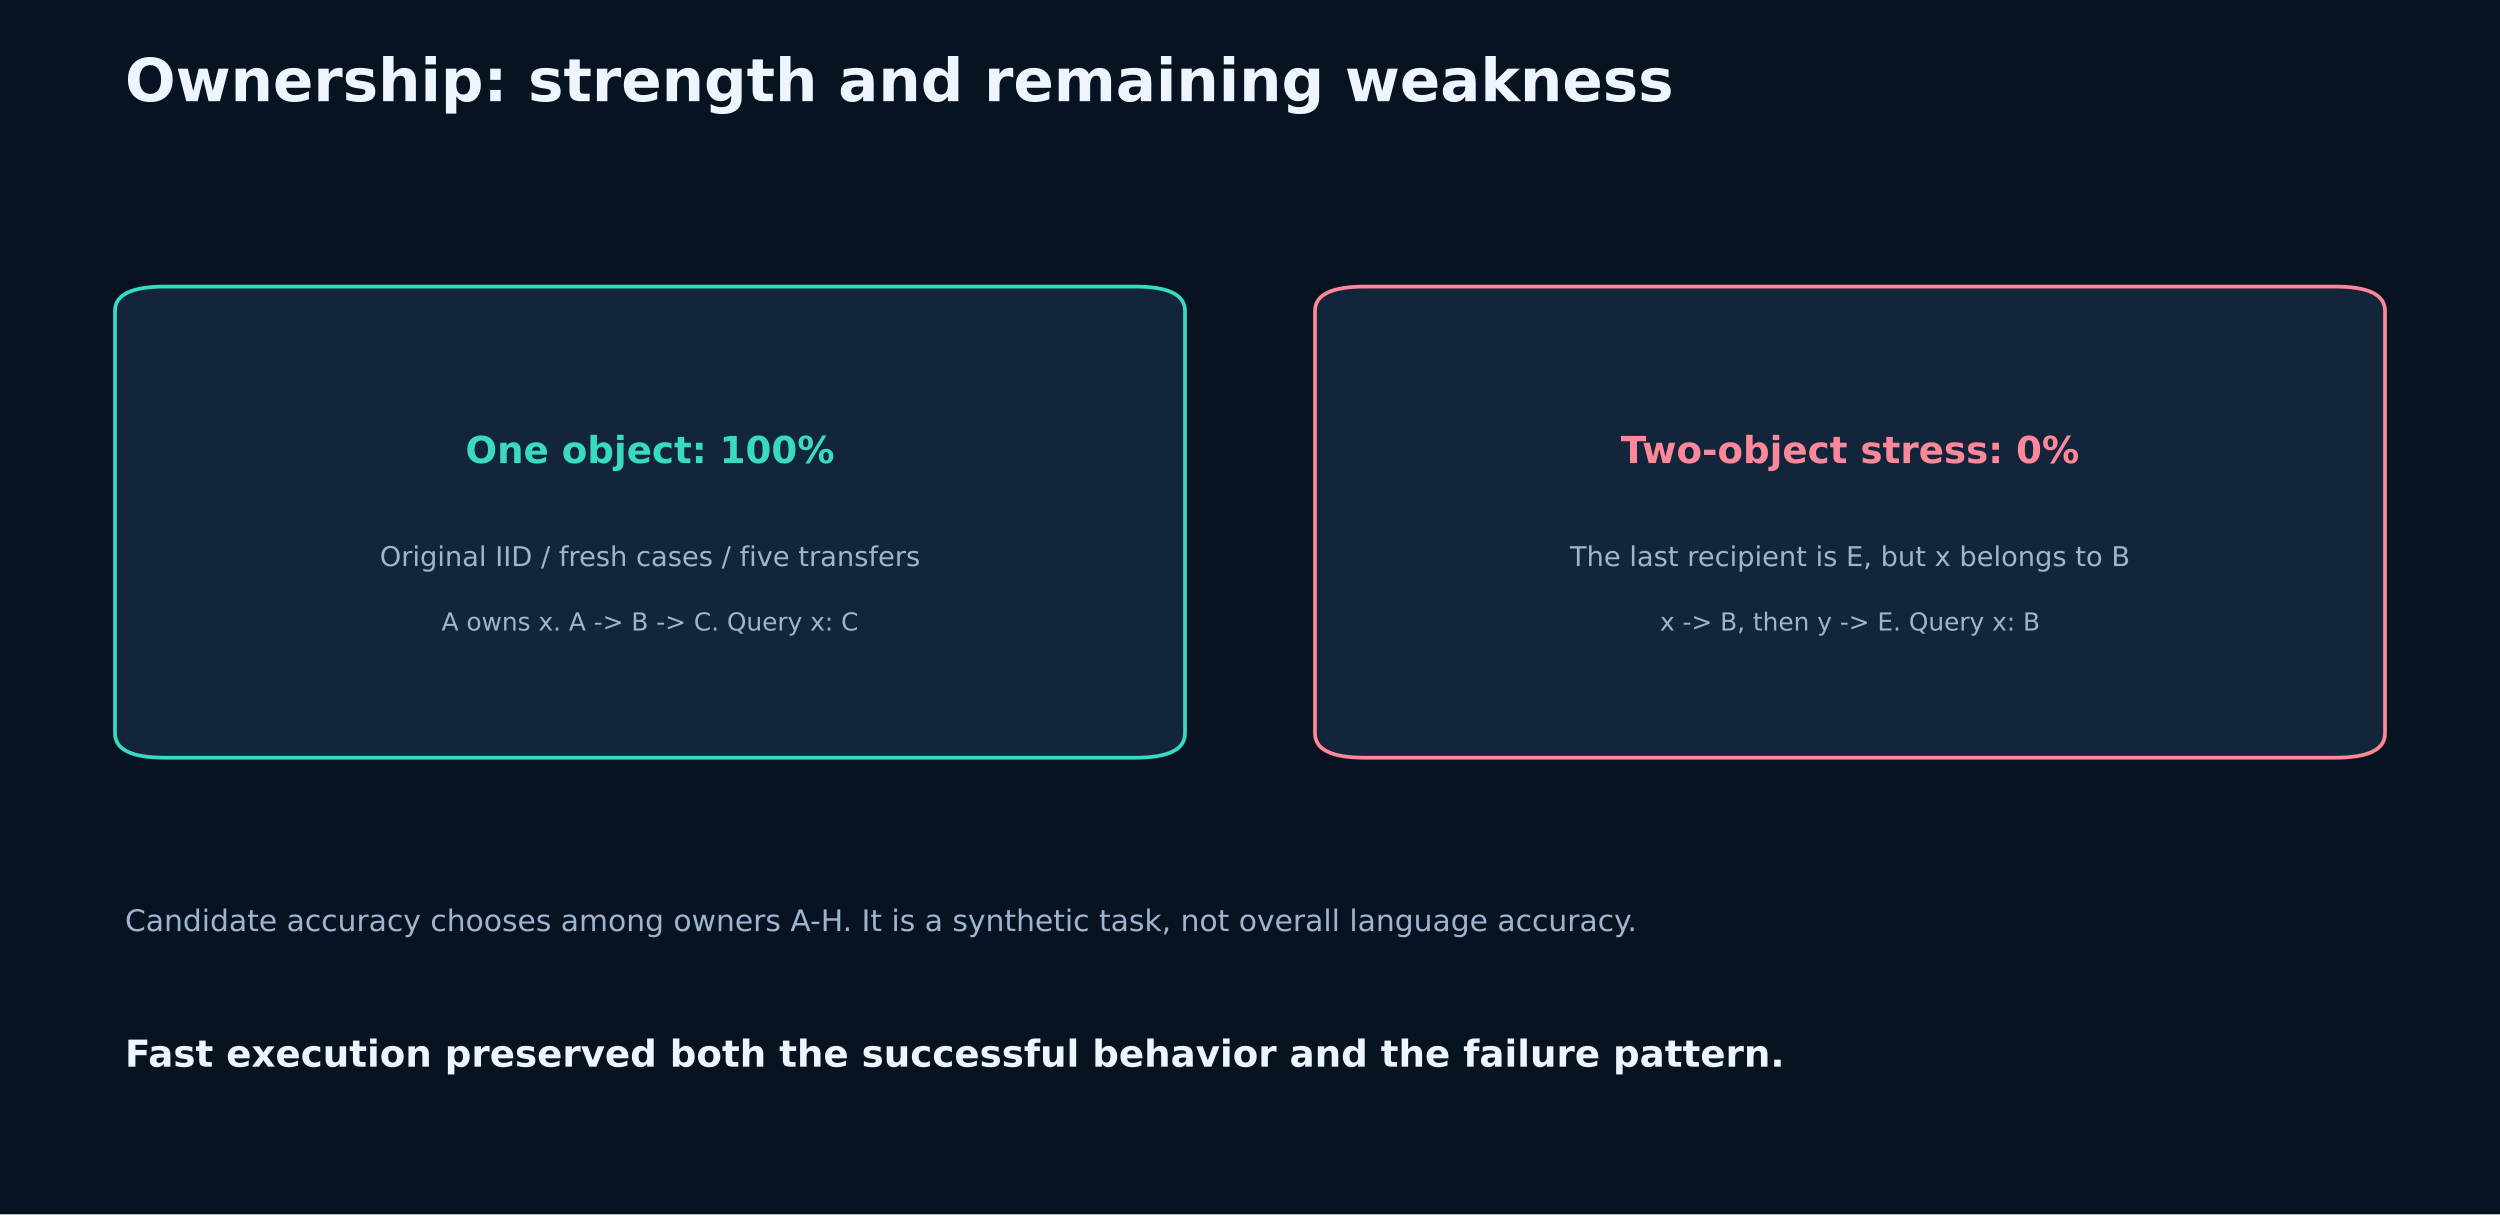
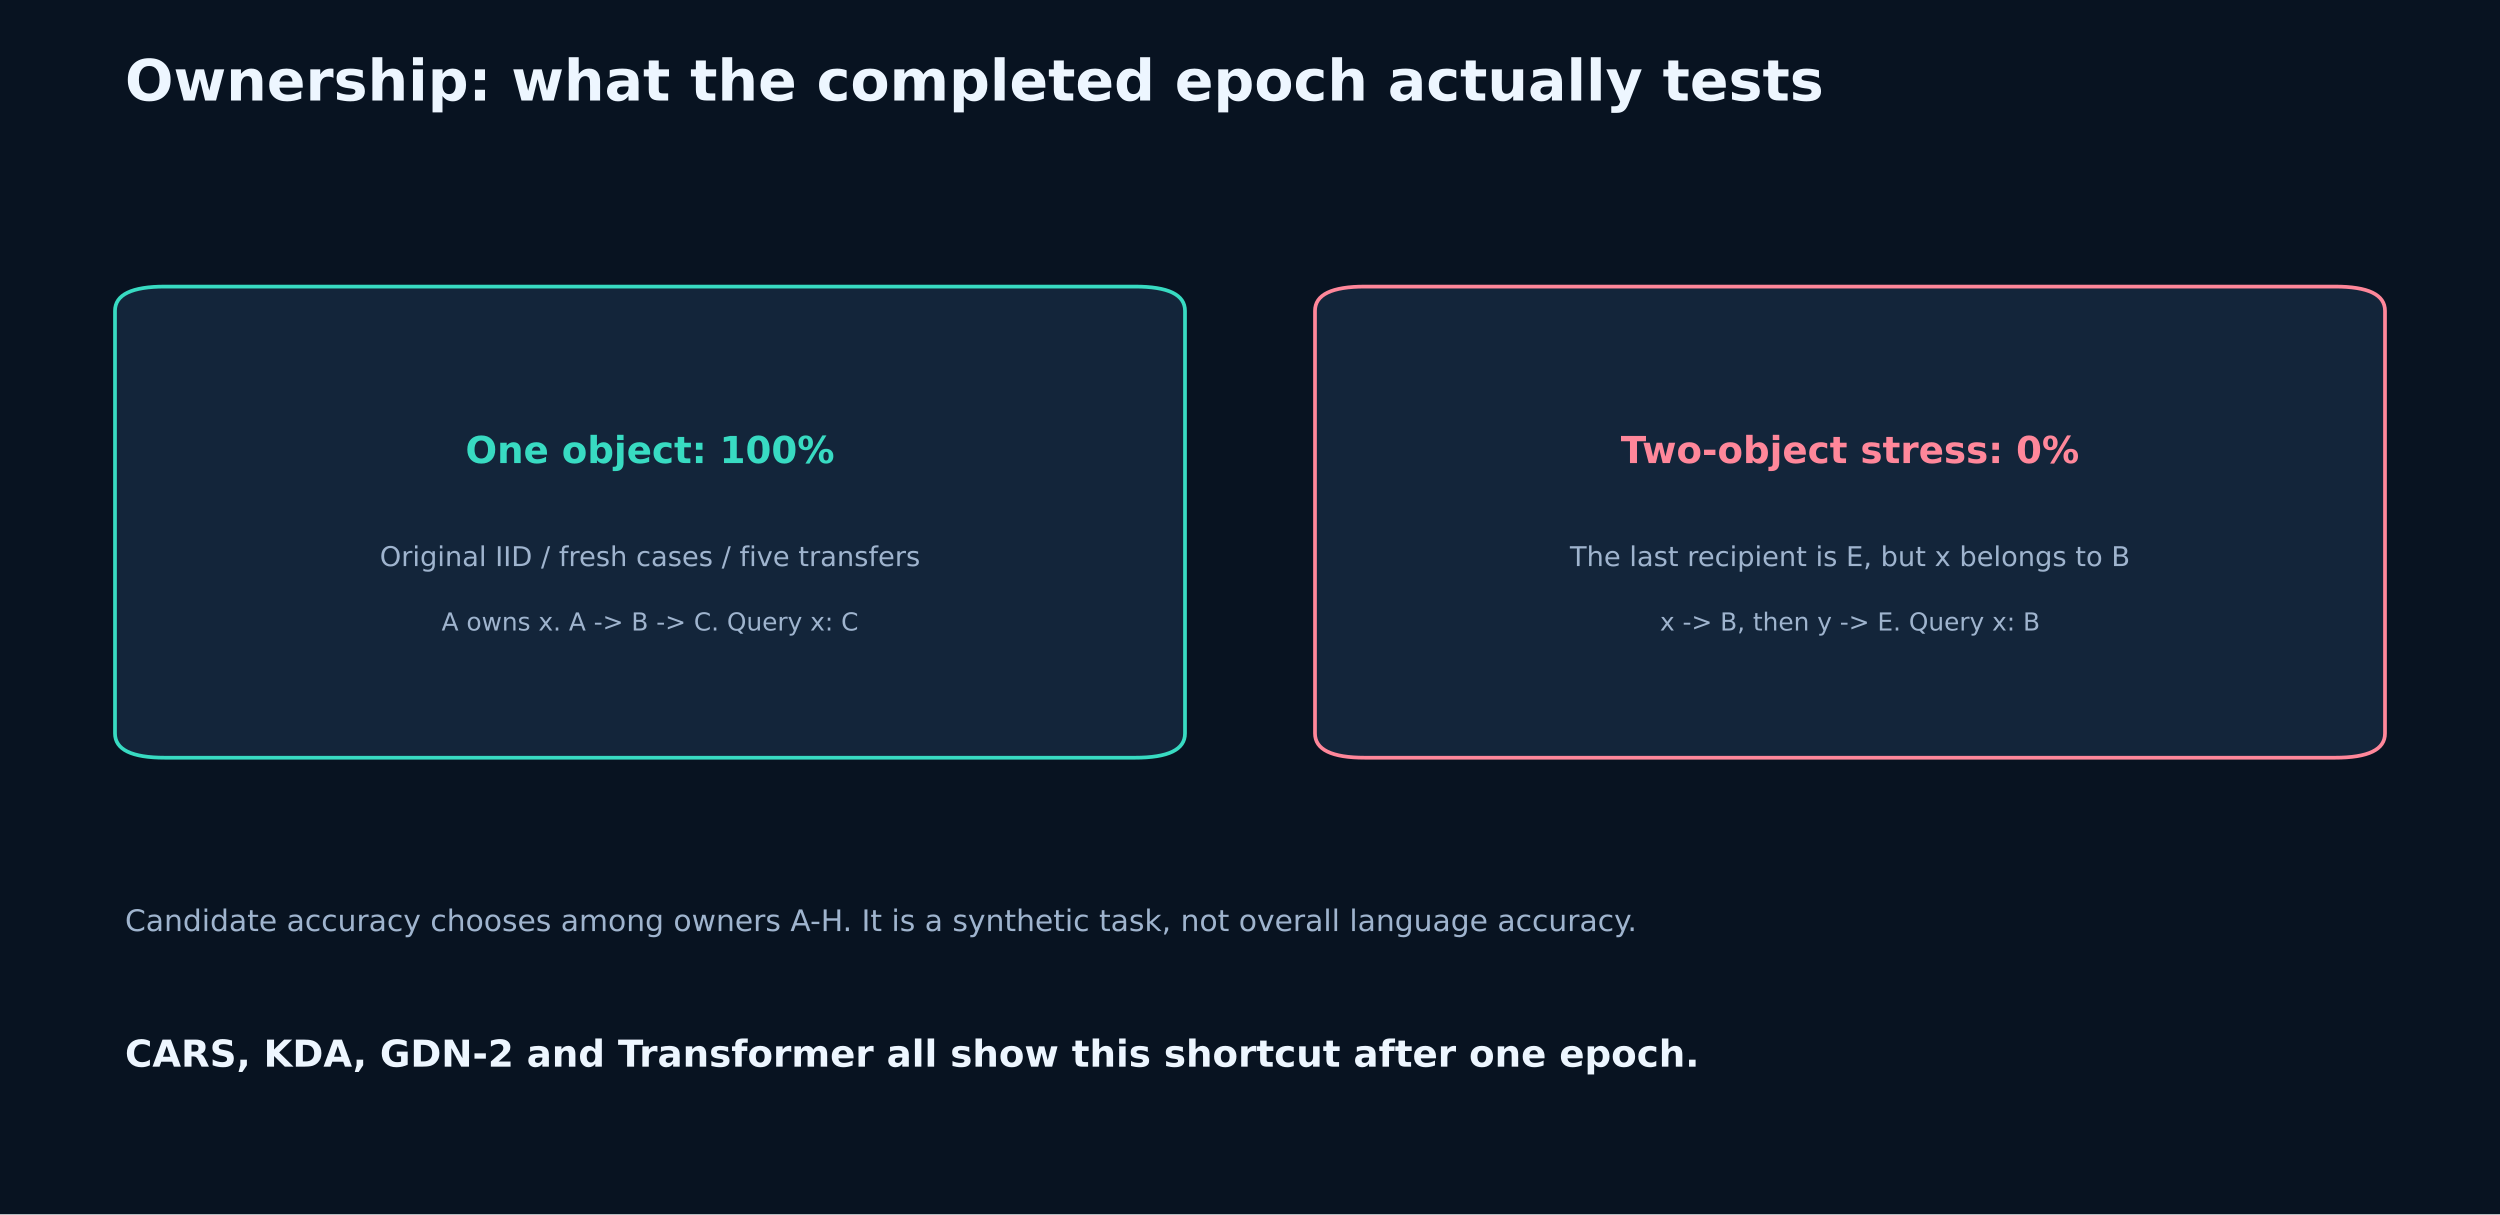
<svg xmlns="http://www.w3.org/2000/svg" width="1008pt" height="489.6pt" viewBox="0 0 1008 489.6" version="1.1">
  <defs>
    <style type="text/css">*{stroke-linejoin: round; stroke-linecap: butt}</style>
  </defs>
  <g id="figure_1">
    <g id="patch_1">
-       <path d="M 0 489.6  L 1008 489.6  L 1008 0  L 0 0  z " style="fill: #081321" />
+       <path d="M 0 489.6 L 1008 489.6 L 1008 0 L 0 0 z " style="fill: #081321" />
    </g>
    <g id="axes_1">
      <g id="patch_2">
-         <path d="M 66.528 305.51  L 457.632 305.51  Q 477.792 305.51 477.792 295.718  L 477.792 125.338  Q 477.792 115.546 457.632 115.546  L 66.528 115.546  Q 46.368 115.546 46.368 125.338  L 46.368 295.718  Q 46.368 305.51 66.528 305.51  z " clip-path="url(#pe1d23da513)" style="fill: #13253a; stroke: #38dbc2; stroke-width: 1.5; stroke-linejoin: miter" />
+         <path d="M 66.528 305.51 L 457.632 305.51 Q 477.792 305.51 477.792 295.718 L 477.792 125.338 Q 477.792 115.546 457.632 115.546 L 66.528 115.546 Q 46.368 115.546 46.368 125.338 L 46.368 295.718 Q 46.368 305.51 66.528 305.51 z " clip-path="url(#p8ba455f353)" style="fill: #13253a; stroke: #38dbc2; stroke-width: 1.5; stroke-linejoin: miter" />
      </g>
      <g id="patch_3">
-         <path d="M 550.368 305.51  L 941.472 305.51  Q 961.632 305.51 961.632 295.718  L 961.632 125.338  Q 961.632 115.546 941.472 115.546  L 550.368 115.546  Q 530.208 115.546 530.208 125.338  L 530.208 295.718  Q 530.208 305.51 550.368 305.51  z " clip-path="url(#pe1d23da513)" style="fill: #13253a; stroke: #ff879a; stroke-width: 1.5; stroke-linejoin: miter" />
+         <path d="M 550.368 305.51 L 941.472 305.51 Q 961.632 305.51 961.632 295.718 L 961.632 125.338 Q 961.632 115.546 941.472 115.546 L 550.368 115.546 Q 530.208 115.546 530.208 125.338 L 530.208 295.718 Q 530.208 305.51 550.368 305.51 z " clip-path="url(#p8ba455f353)" style="fill: #13253a; stroke: #ff879a; stroke-width: 1.5; stroke-linejoin: miter" />
      </g>
      <g id="text_1">
-         <text style="font-weight: 700; font-size: 24px; font-family: 'DejaVu Sans'; text-anchor: start; fill: #edf6ff" x="50.4" y="40.801" transform="rotate(-0 50.4 40.80075)">Ownership: strength and remaining weakness</text>
+         <text style="font-weight: 700; font-size: 23px; font-family: 'DejaVu Sans'; text-anchor: start; fill: #edf6ff" x="50.4" y="40.529" transform="rotate(-0 50.4 40.52872)">Ownership: what the completed epoch actually tests</text>
      </g>
      <g id="text_2">
        <text style="font-weight: 700; font-size: 15px; font-family: 'DejaVu Sans'; text-anchor: middle; fill: #38dbc2" x="262.08" y="186.701" transform="rotate(-0 262.08 186.7013)">One object: 100%</text>
      </g>
      <g id="text_3">
        <text style="font-size: 10px; font-family: 'DejaVu Sans'; text-anchor: middle; fill: #9fb4ce" x="262.08" y="254.218" transform="rotate(-0 262.08 254.2179)">A owns x. A -&gt; B -&gt; C. Query x: C</text>
      </g>
      <g id="text_4">
        <text style="font-weight: 700; font-size: 15px; font-family: 'DejaVu Sans'; text-anchor: middle; fill: #ff879a" x="745.92" y="186.701" transform="rotate(-0 745.92 186.7013)">Two-object stress: 0%</text>
      </g>
      <g id="text_5">
        <text style="font-size: 10px; font-family: 'DejaVu Sans'; text-anchor: middle; fill: #9fb4ce" x="745.92" y="254.218" transform="rotate(-0 745.92 254.2179)">x -&gt; B, then y -&gt; E. Query x: B</text>
      </g>
      <g id="text_6">
        <text style="font-size: 11px; font-family: 'DejaVu Sans'; text-anchor: middle; fill: #9fb4ce" x="262.08" y="228.251" transform="rotate(-0 262.08 228.2513)">Original IID / fresh cases / five transfers</text>
      </g>
      <g id="text_7">
        <text style="font-size: 11px; font-family: 'DejaVu Sans'; text-anchor: middle; fill: #9fb4ce" x="745.92" y="228.251" transform="rotate(-0 745.92 228.2513)">The last recipient is E, but x belongs to B</text>
      </g>
      <g id="text_8">
        <text style="font-size: 12px; font-family: 'DejaVu Sans'; text-anchor: start; fill: #9fb4ce" x="50.4" y="375.407" transform="rotate(-0 50.4 375.4072)">Candidate accuracy chooses among owners A-H. It is a synthetic task, not overall language accuracy.</text>
      </g>
      <g id="text_9">
-         <text style="font-weight: 700; font-size: 15px; font-family: 'DejaVu Sans'; text-anchor: start; fill: #edf6ff" x="50.4" y="430.091" transform="rotate(-0 50.4 430.0911)">Fast execution preserved both the successful behavior and the failure pattern.</text>
+         <text style="font-weight: 700; font-size: 15px; font-family: 'DejaVu Sans'; text-anchor: start; fill: #edf6ff" x="50.4" y="430.091" transform="rotate(-0 50.4 430.0911)">CARS, KDA, GDN-2 and Transformer all show this shortcut after one epoch.</text>
      </g>
    </g>
  </g>
  <defs>
-     <clipPath id="pe1d23da513">
+     <clipPath id="p8ba455f353">
      <rect x="0" y="0" width="1008" height="489.6" />
    </clipPath>
  </defs>
</svg>
